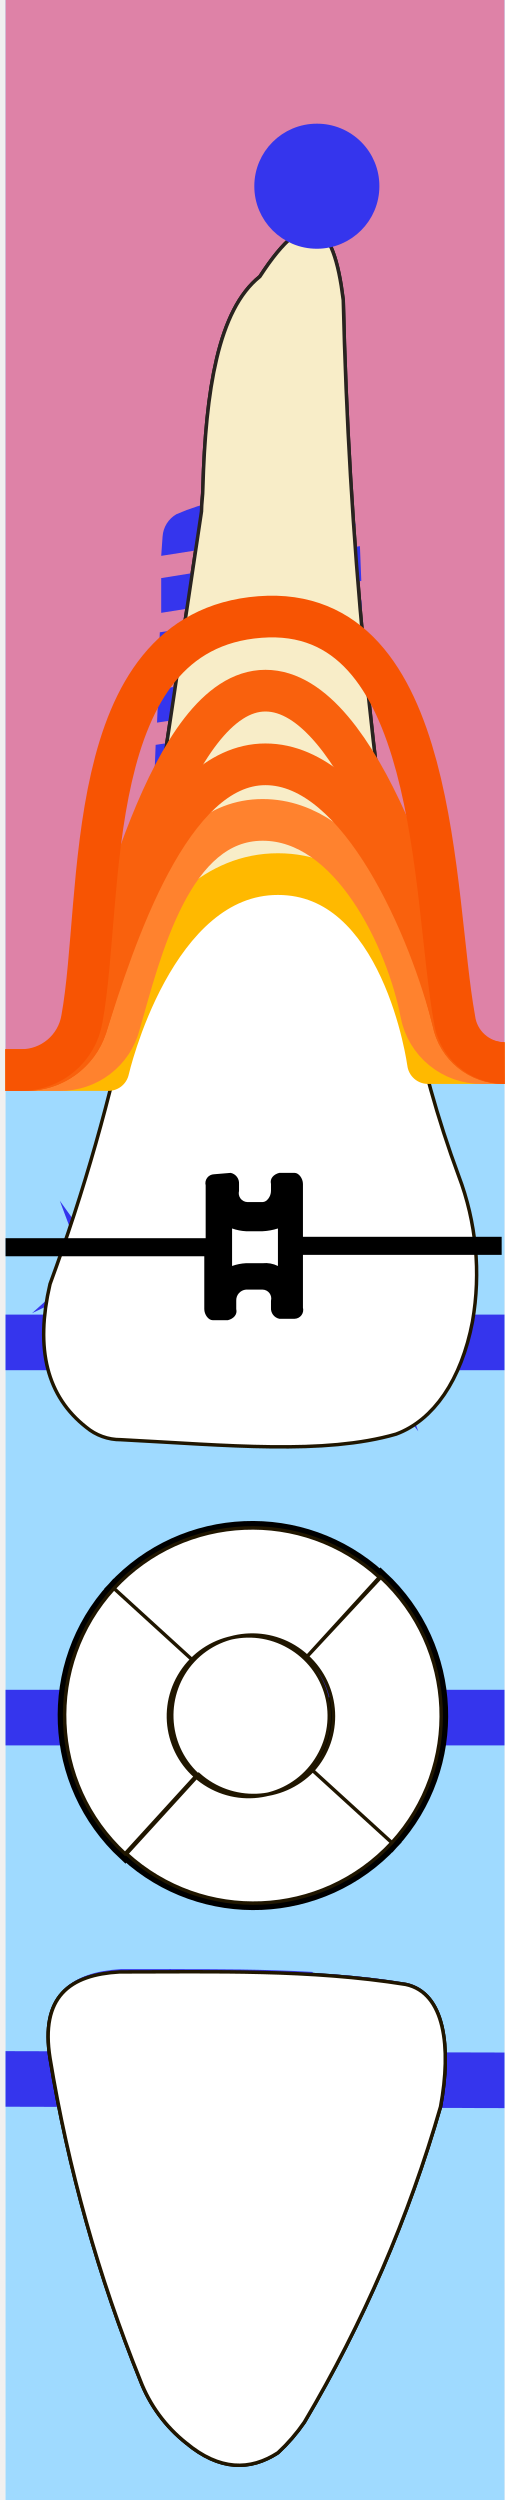
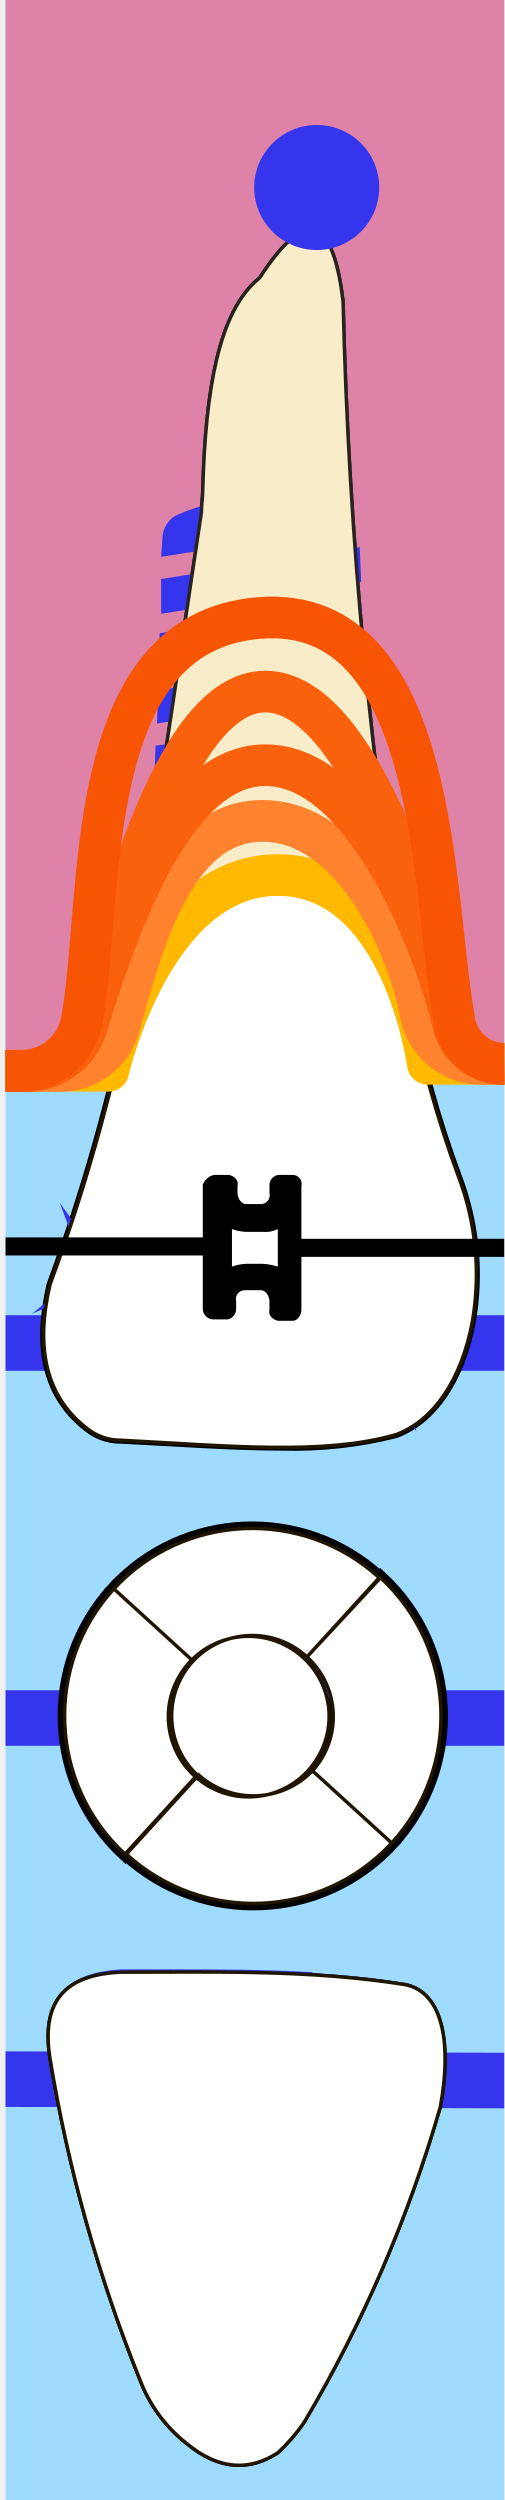
- <svg xmlns="http://www.w3.org/2000/svg" viewBox="0 0 36.3 179.9">
+ <svg xmlns="http://www.w3.org/2000/svg" viewBox="0 0 36.3 179.99">
  <g class="Слой_2" data-name="Слой 2">
    <g class="Слой_1-2" data-name="Слой 1">
      <g class="_21" data-name="21">
-         <path class="background" d="M36.3,0H.4V179.9H36.3Z" style="fill:#9fdaff" />
-         <path class="bone" d="M36.3,0H.4V77H36.3Z" style="fill:#de82a7" />
-         <path class="bridge" d="M.4,151.6v-4l35.9.1v4Zm35.9-26v-4H.4v4Zm0-27v-4H.4v4Z" style="fill:#3535ed" />
-         <path class="root" d="M29.5,72.1a355.25,355.25,0,0,1-4.8-50.5c-.7-5.8-2.5-7.1-6-1.7-3,2.4-3.9,8.2-4.1,15.2,0,.6-.1,1.1-.1,1.7L8.8,74.9" style="fill:#f8edc8;stroke:#292320;stroke-miterlimit:10;stroke-width:0.25px" />
-         <path class="rootCanal" d="M16.7,64l3.7-.9h.3c3.8,1,5.9-.5,2.1-5-2.1,0-.7-28.7-.3-40.5a.91.91,0,0,0-1.8-.2c-3,11.8-4.1,38.9-4.4,40.3l-.5,5.6A.7.7,0,0,0,16.7,64Z" style="fill:#3535ed;stroke:#201600;stroke-miterlimit:10;stroke-width:0.25px" />
-         <path class="implant" d="M11.6,40l14-2.2a1.39,1.39,0,0,0-.7-.8,15.23,15.23,0,0,0-12.2,0,2,2,0,0,0-1,1.6Zm0,4.1L26,41.8l-.1-2.5L11.6,41.6ZM11.4,48l14.7-2.3L26,43.2,11.5,45.5Zm-.1,4,14.9-2.3V47.3L11.4,49.6Zm-.2,4.2,15.2-2.4-.1-2.5-15,2.3Zm0,4,15.4-2.4-.1-2.5L11.1,57.7ZM11,65.3l15.8-2.4-.1-2.5L11,62.8v2.5Zm-.2.4h16l-.1-2.6L10.8,65.6ZM9.3,70.6h19V68.7c0-.2-.1-.3-.2-.6a.91.91,0,0,0-.7-.3H10.3a.91.91,0,0,0-.7.3.85.85,0,0,0-.2.6Zm-.5,4.1h0a.94.94,0,0,0,1,1H27.9a1.08,1.08,0,0,0,1-1V73.5c0-.5-.1-.7-.4-.9-.1,0-.2-.1-.4-.1H10a1.08,1.08,0,0,0-1,1Z" style="fill:#3535ed" />
-         <path class="rootMusk" d="M29.5,72.1a355.25,355.25,0,0,1-4.8-50.5c-.7-5.8-2.5-7.1-6-1.7-3,2.4-3.9,8.2-4.1,15.2,0,.6-.1,1.1-.1,1.7L8.8,74.9" style="fill:#f8edc8;stroke:#292320;stroke-miterlimit:10;stroke-width:0.25px" />
-         <path class="coronaLingual" d="M21.9,174.3a97.38,97.38,0,0,0,9.8-22.7c.8-4.3.3-8.2-2.5-8.8-6.9-1.1-13.8-.9-20.6-.9-3.6.2-5.7,1.8-5,6.2a109.54,109.54,0,0,0,6.5,23.2,10.57,10.57,0,0,0,3.3,4.5c2.4,2,4.6,2,6.6.7A13,13,0,0,0,21.9,174.3Z" style="fill:#fff;stroke:#000;stroke-miterlimit:10;stroke-width:0.25px" />
-         <path class="coronaLingualIncisalDistal" d="M29.2,142.7a50.75,50.75,0,0,0-6.7-.7v6.5H32C32.1,145.5,31.3,143.1,29.2,142.7Z" style="fill:#3535ed" />
-         <path class="coronaLingualIncisalMiddle" d="M22.5,141.9c-3.5-.2-6.9-.2-10.3-.2v6.7H22.5Z" style="fill:#3535ed" />
-         <path class="coronaLingualIncisionMesial" d="M12.3,141.7H8.7c-3.6.2-5.7,1.8-5,6.2l.1.5h8.5Z" style="fill:#3535ed" />
-         <path class="coronaLingualMiddleDistal" d="M22.5,148.4v12.3h6c1.2-3,2.2-6.1,3.2-9.3a29.09,29.09,0,0,0,.4-3.1l-9.6.1Z" style="fill:#3535ed" />
-         <path class="coronaLingualMiddleMiddle" d="M22.5,148.4H12.2v12.3H22.5Z" style="fill:#3535ed" />
-         <path class="coronaLingualMiddleMesial" d="M3.6,148.4a100.06,100.06,0,0,0,2.9,12.3h5.7V148.4Z" style="fill:#3535ed" />
-         <path class="coronaLingualCervicalDistal" d="M28.5,160.7h-6v12.4A88.68,88.68,0,0,0,28.5,160.7Z" style="fill:#3535ed" />
-         <path class="coronaLingualCervicalMiddle" d="M12.2,160.5v13.8l1.2,1.2c2.4,2,4.6,2,6.6.7a8,8,0,0,0,2-2.1l.6-1V160.7H12.2v-.2Z" style="fill:#3535ed" />
-         <path class="coronaLingualCervicalMesial" d="M6.5,160.7a98.38,98.38,0,0,0,3.6,10.4,10.32,10.32,0,0,0,2.1,3.3V160.6l-5.7.1Z" style="fill:#3535ed" />
-         <path class="coronaLabial" d="M20.3,104.2c-2.6,0-5.4-.2-8.4-.3-1.1-.1-2.1-.1-3.2-.2h0a3.92,3.92,0,0,1-2.6-.9c-2.8-2.2-3.7-5.7-2.6-10.4A131.52,131.52,0,0,0,9.3,72c2.3-5.4,6.3-8.7,10.6-8.7s8,3.2,9.7,8.7a79.56,79.56,0,0,0,3.5,12.6,20,20,0,0,1,1,10.6c-.8,4.2-2.8,7.2-5.6,8.2a35.92,35.92,0,0,1-8.2.8Zm-.4-40.8c4,0,7.8,2.9,9.6,8.6A78.44,78.44,0,0,0,33,84.6a19.86,19.86,0,0,1,1,10.5c-.8,4.2-2.8,7.1-5.5,8.1a29.87,29.87,0,0,1-8.2.9c-3.5,0-7.4-.3-11.6-.5a3.84,3.84,0,0,1-2.5-.9c-2.8-2.2-3.7-5.6-2.6-10.3A140.16,140.16,0,0,0,9.4,72c2.4-5.7,6.5-8.6,10.5-8.6m0-.3c-4.4,0-8.5,3.3-10.8,8.7h0A134.72,134.72,0,0,1,3.3,92.2C2.2,97,3.1,100.5,6,102.8a4.27,4.27,0,0,0,2.7,1c1.1.1,2.2.1,3.2.2q4.5.3,8.4.3a31.3,31.3,0,0,0,8.3-.9c2.8-1,4.9-4.1,5.7-8.3a20,20,0,0,0-1-10.6,76.73,76.73,0,0,1-3.5-12.6c-1.8-5.5-5.4-8.8-9.9-8.8Z" style="fill:none" />
-         <path class="coronaLabialIncisalDistal" d="M25.1,91.8v12.1a20.54,20.54,0,0,0,3.4-.7c2.7-1,4.7-3.9,5.5-8.1a18.41,18.41,0,0,0,.3-3.3Z" style="fill:#3535ed" />
-         <path class="coronaLabialIncisalMiddle" d="M11.8,91.8v12a73.85,73.85,0,0,0,13.3,0v-12Z" style="fill:#3535ed" />
-         <path class="coronaLabialIncisionMesial" d="M3.8,91.8c-.1.2-.1.4-.2.6-1.1,4.7-.2,8.1,2.6,10.3a3.84,3.84,0,0,0,2.5.9l3.1.2v-12Z" style="fill:#3535ed" />
-         <path class="coronaLabialMiddleDistal" d="M33,84.7c-.4-1.2-.8-2.3-1.2-3.5H25.1V91.9h9.2A19.54,19.54,0,0,0,33,84.7Z" style="fill:#3535ed" />
-         <path class="coronaLabialMiddleMiddle" d="M25.1,80.7H11.8V91.9H25.1Z" style="fill:#3535ed" />
-         <path class="coronaLabialMiddleMesial" d="M11.8,81.2H7.2c-1,3.6-2.1,7.2-3.4,10.7h8Z" style="fill:#3535ed" />
-         <path class="coronaLabialCervicalDistal" d="M29.5,72.1a13,13,0,0,0-4.3-6.7V81.2h6.6A71.3,71.3,0,0,1,29.5,72.1Z" style="fill:#3535ed" />
-         <path class="coronaLabialCervicalMiddle" d="M25.2,65.4c-4.1-3.2-9.5-2.3-13.3,2.5V81.1H25.2Z" style="fill:#3535ed" />
-         <path class="coronaLabialCervicalMesial" d="M12,68a17.55,17.55,0,0,0-2.4,4.2,84.48,84.48,0,0,1-2.2,9H12Z" style="fill:#3535ed" />
-         <path class="veneer" d="M30.6,93.5c-3.3,1.3-3.8,1.2-6-1.9l-1.5-2.1.9,2.4c1.3,3.6,1.1,4.1-1.7,6.5L20.4,100l2.2-.9c3.3-1.3,3.8-1.2,6,1.9l1.5,2-.9-2.4c-1.2-3.6-1.1-4.1,1.7-6.5l1.9-1.6Zm-3-13.8c-2.1.9-2.3.8-3.7-1.1l-1.5-2.1.9,2.4c.9,2.1.7,2.4-1,3.9l-1.9,1.6,2.2-.9c2.1-.9,2.3-.8,3.7,1.1l1.5,2.1-.9-2.4c-.7-2.3-.6-2.5,1.1-4l1.9-1.6ZM2.3,94.5l2.3-1.1c2.1-.9,2.3-.8,3.7,1.1l1.5,2.1-.9-2.4c-.9-2.1-.7-2.4,1-3.9l1.9-1.6-2.3.9c-2.1.9-2.3.8-3.7-1.1L4.3,86.4l.9,2.4c.9,2.3.7,2.5-1,4L2.3,94.5Z" style="fill:#3535ed" />
-         <path class="coronaTop" d="M13.9,119.5l-5.7-5.2a13.56,13.56,0,0,1,19.1-.8l-5.2,5.7A5.83,5.83,0,0,0,13.9,119.5Zm0,0a5.83,5.83,0,0,0,.3,8.2L9,133.4a13.56,13.56,0,0,1-.8-19.1l5.7,5.2Zm8.6,7.9,5.7,5.2h0a13.56,13.56,0,0,1-19.1.8l5.2-5.7A5.92,5.92,0,0,0,22.5,127.4Zm4.9-13.9a13.56,13.56,0,0,1,.8,19.1l-5.7-5.2a5.83,5.83,0,0,0-.4-8.2Zm-4.5,12.9a5.78,5.78,0,1,1-2.1-7.9A5.74,5.74,0,0,1,22.9,126.4Z" style="fill:#fff;stroke:#000;stroke-miterlimit:10" />
-         <path class="coronaTopBuccal" d="M22.1,119.2l5.2-5.7a13.56,13.56,0,0,0-19.1.8l5.7,5.2A5.83,5.83,0,0,1,22.1,119.2Z" style="fill:#3535ed" />
-         <path class="coronaTopMedial" d="M13.9,119.5l-5.7-5.2A13.56,13.56,0,0,0,9,133.4l5.2-5.7a5.83,5.83,0,0,1-.3-8.2Z" style="fill:#3535ed" />
-         <path class="coronaTopLingual" d="M14.3,127.7l-5.2,5.7a13.56,13.56,0,0,0,19.1-.8h0l-5.7-5.2A5.92,5.92,0,0,1,14.3,127.7Z" style="fill:#3535ed" />
-         <path class="coronaTopDistal" d="M22.1,119.2a5.83,5.83,0,0,1,.4,8.2l5.7,5.2a13.56,13.56,0,0,0-.8-19.1Z" style="fill:#3535ed" />
-         <path class="coronaTopOclusial" d="M20.7,118.7a5.78,5.78,0,1,0,2.1,7.9A5.74,5.74,0,0,0,20.7,118.7Z" style="fill:#3535ed" />
-         <path class="silant" d="M26.2,131.5a19,19,0,0,1-6.9,1.2c-5.8,0-9.2-2.2-9.2-5.4,0-2.7,2.2-4.2,6.4-5.4,3.2-.9,4.7-1.6,4.7-3.1,0-1.3-1.5-2.5-4.1-2.5a13.11,13.11,0,0,0-5,1L11,114.9a15.66,15.66,0,0,1,6-1.1c5.3,0,8.4,2.4,8.4,5.3,0,2.2-2.1,4-6.5,5.1-3.3.9-4.5,1.8-4.5,3.3s1.5,2.7,4.8,2.7a16.09,16.09,0,0,0,5.9-1.3Z" style="fill:#3535ed" />
-         <path class="crown" d="M20,176.5c-2,1.3-4.2,1.3-6.6-.7a10.57,10.57,0,0,1-3.3-4.5,109.54,109.54,0,0,1-6.5-23.2c-.7-4.4,1.4-6,5-6.2,6.8,0,13.7-.2,20.6.9,2.8.6,3.3,4.5,2.5,8.8a97.38,97.38,0,0,1-9.8,22.7A13,13,0,0,1,20,176.5ZM3.6,92.4c-1.1,4.7-.2,8.1,2.6,10.3a3.84,3.84,0,0,0,2.5.9c7.7.4,14.6,1.1,19.8-.4,2.7-1,4.7-3.9,5.5-8.1a19.86,19.86,0,0,0-1-10.5A78.44,78.44,0,0,1,29.5,72C25.9,60.5,14.2,60.6,9.4,72A140.16,140.16,0,0,1,3.6,92.4Zm18.5,26.8,5.2-5.7a13.56,13.56,0,0,0-19.1.8l5.7,5.2A5.83,5.83,0,0,1,22.1,119.2Zm-8.2.3-5.7-5.2A13.56,13.56,0,0,0,9,133.4l5.2-5.7a5.83,5.83,0,0,1-.3-8.2Zm.4,8.2-5.2,5.7a13.56,13.56,0,0,0,19.1-.8h0l-5.7-5.2A5.92,5.92,0,0,1,14.3,127.7Zm7.8-8.5a5.83,5.83,0,0,1,.4,8.2l5.7,5.2a13.56,13.56,0,0,0-.8-19.1Zm-1.3-.7a5.78,5.78,0,1,0,2.1,7.9A5.74,5.74,0,0,0,20.8,118.5Z" style="fill:#fff;stroke:#201600;stroke-miterlimit:10;stroke-width:0.25px" />
-         <path class="braces" d="M20,88.4h0v2.7a2,2,0,0,0-1.1-.2H17.7a3.55,3.55,0,0,0-1,.2V88.4h0a3.55,3.55,0,0,0,1,.2h1.2a4.25,4.25,0,0,0,1.1-.2m-4.6-3.9a.64.64,0,0,0-.6.8v3.8H.4v1.3H14.7v3.8c0,.4.3.8.6.8h1.1c.4-.1.7-.4.6-.8v-.6a.77.77,0,0,1,.7-.8h1.2a.64.64,0,0,1,.6.8v.5a.76.76,0,0,0,.6.8h1.1a.64.64,0,0,0,.6-.8V90.3H36.1V89H21.8V85.2c0-.4-.3-.8-.6-.8H20.1c-.4.1-.7.4-.6.8v.5c0,.4-.3.8-.6.8H17.8a.64.64,0,0,1-.6-.8v-.5a.76.76,0,0,0-.6-.8l-1.2.1Z" />
-         <path class="gum" d="M.4,77H7.8S11,62.9,20,62.9,30.8,76.5,30.8,76.5h5.5" style="fill:none;stroke:#ffb900;stroke-linejoin:round;stroke-width:3px" />
-         <path class="paradontit1" d="M.4,77H4.3a4.39,4.39,0,0,0,4.3-3.3C10.1,68.5,12.3,59,18.9,59c6.4,0,10.4,8.7,11.4,13.9a4.41,4.41,0,0,0,4.4,3.6h1.6" style="fill:none;stroke:#ff822e;stroke-linejoin:round;stroke-width:3px" />
-         <path class="paradontit2" d="M.4,77H1.9a4.54,4.54,0,0,0,4.3-3.1c2-6.3,6-18.9,12.9-18.9S31,67.1,32.6,73.5a3.74,3.74,0,0,0,3.7,3" style="fill:none;stroke:#f9610d;stroke-linejoin:round;stroke-width:3px" />
-         <path class="paradontit3" d="M.4,77H1.9a4.54,4.54,0,0,0,4.3-3.1c2-6.3,6-24.2,12.9-24.2S31,67.1,32.6,73.5a3.67,3.67,0,0,0,3.7,3" style="fill:none;stroke:#f9610d;stroke-linejoin:round;stroke-width:3px" />
-         <path class="paradontit4" d="M.4,77H1.5a4.42,4.42,0,0,0,4.4-3.7c1.6-8.8-.2-27.9,12.8-28.9s12.4,20.1,14,28.9a3.66,3.66,0,0,0,3.6,3.2" style="fill:none;stroke:#f75403;stroke-linejoin:round;stroke-width:3px" />
-         <path class="periodontit" d="M22.8,8.9a4.5,4.5,0,1,0,4.5,4.5A4.48,4.48,0,0,0,22.8,8.9Z" style="fill:#3535ed" />
+         <path class="background" d="M36.3,180H.4V0H36.3Z" style="fill:#9fdaff" />
+         <path class="bone" d="M36.3,77.09H.4V0H36.3Z" style="fill:#de82a7" />
+         <path class="bridge" d="M.4,151.69v-4l35.9.1v4Zm35.9-26v-4H.4v4Zm0-27v-4H.4v4Z" style="fill:#3535ed" />
+         <path class="root" d="M8.8,75l5.7-38.1c0-.6.1-1.1.1-1.7.2-7,1.1-12.8,4.1-15.2,3.5-5.4,5.3-4.1,6,1.7a355.25,355.25,0,0,0,4.8,50.5" style="fill:#f8edc8;stroke:#292320;stroke-miterlimit:10;stroke-width:0.25px" />
+         <path class="rootCanal" d="M15.8,63.39l.5-5.6c.3-1.4,1.4-28.5,4.4-40.3a.91.91,0,0,1,1.8.2c-.4,11.8-1.8,40.5.3,40.5,3.8,4.5,1.7,6-2.1,5h-.3l-3.7.9A.7.7,0,0,1,15.8,63.39Z" style="fill:#3535ed;stroke:#201600;stroke-miterlimit:10;stroke-width:0.25px" />
+         <path class="implant" d="M11.6,40.09l14-2.2a1.39,1.39,0,0,0-.7-.8,15.23,15.23,0,0,0-12.2,0,1.9,1.9,0,0,0-1,1.6Zm0,4.1L26,41.89l-.1-2.5-14.3,2.3Zm-.2,3.9,14.7-2.3-.1-2.5-14.5,2.3Zm-.1,4,14.9-2.3v-2.4l-14.8,2.3Zm-.2,4.2,15.2-2.4-.1-2.5-15,2.3Zm0,4,15.4-2.4-.1-2.5-15.3,2.4Zm-.1,2.6v2.5L26.8,63l-.1-2.5L11,62.89Zm-.2,2.9h16l-.1-2.6-15.9,2.5Zm-1.6,4.9h19v-1.9a1.07,1.07,0,0,0-.2-.6.91.91,0,0,0-.7-.3H10.2a.91.91,0,0,0-.7.3,1.07,1.07,0,0,0-.2.6Zm-.5,4.1h0a1.08,1.08,0,0,0,1,1H27.8a.94.94,0,0,0,1-1v-1.2a1,1,0,0,0-.4-.9c-.1,0-.2-.1-.4-.1H9.9a.94.94,0,0,0-1,1Z" style="fill:#3535ed" />
+         <path class="rootMask" d="M8.8,75l5.7-38.1c0-.6.1-1.1.1-1.7.2-7,1.1-12.8,4.1-15.2,3.5-5.4,5.3-4.1,6,1.7a355.25,355.25,0,0,0,4.8,50.5" style="fill:#f8edc8;stroke:#292320;stroke-miterlimit:10;stroke-width:0.25px" />
+         <path class="coronaLingual" d="M20,176.59c-2,1.3-4.2,1.3-6.6-.7a10.57,10.57,0,0,1-3.3-4.5,109.54,109.54,0,0,1-6.5-23.2c-.7-4.4,1.4-6,5-6.2,6.8,0,13.7-.2,20.6.9,2.8.6,3.3,4.5,2.5,8.8a97.38,97.38,0,0,1-9.8,22.7A13,13,0,0,1,20,176.59Z" style="fill:#fff;stroke:#000;stroke-miterlimit:10;stroke-width:0.25px" />
+         <path class="coronaLingualIncisalDistal" d="M32,148.59H22.5v-6.5a50.75,50.75,0,0,1,6.7.7C31.3,143.19,32.1,145.59,32,148.59Z" style="fill:#3535ed" />
+         <path class="coronaLingualIncisalMiddle" d="M22.5,148.49H12.2v-6.7c3.4,0,6.8,0,10.3.2Z" style="fill:#3535ed" />
+         <path class="coronaLingualIncisionMesial" d="M12.3,148.49H3.8l-.1-.5c-.7-4.4,1.4-6,5-6.2h3.6Z" style="fill:#3535ed" />
+         <path class="coronaLingualMiddleDistal" d="M22.5,148.49l9.6-.1a29.09,29.09,0,0,1-.4,3.1c-1,3.2-2,6.3-3.2,9.3h-6v-12.3Z" style="fill:#3535ed" />
+         <path class="coronaLingualMiddleMiddle" d="M22.5,160.79H12.2v-12.3H22.5Z" style="fill:#3535ed" />
+         <path class="coronaLingualMiddleMesial" d="M12.2,148.49v12.3H6.5a100.06,100.06,0,0,1-2.9-12.3Z" style="fill:#3535ed" />
+         <path class="coronaLingualCervicalDistal" d="M22.5,173.19v-12.4h6A88.68,88.68,0,0,1,22.5,173.19Z" style="fill:#3535ed" />
+         <path class="coronaLingualCervicalMiddle" d="M12.2,160.79H22.6v12.4l-.6,1a8,8,0,0,1-2,2.1c-2,1.3-4.2,1.3-6.6-.7l-1.2-1.2v-13.6Z" style="fill:#3535ed" />
+         <path class="coronaLingualCervicalMesial" d="M6.5,160.79l5.7-.1v13.8a10.32,10.32,0,0,1-2.1-3.3,98.38,98.38,0,0,1-3.6-10.4Z" style="fill:#3535ed" />
+         <path class="coronaLabial" d="M3.6,92.49a140.16,140.16,0,0,0,5.8-20.4c2.4-5.7,6.5-8.6,10.5-8.6s7.8,2.8,9.6,8.6A78.44,78.44,0,0,0,33,84.69a19.86,19.86,0,0,1,1,10.5c-.8,4.2-2.8,7.1-5.5,8.1a29.87,29.87,0,0,1-8.2.9c-3.6,0-7.5-.3-11.6-.5a3.84,3.84,0,0,1-2.5-.9C3.4,100.59,2.5,97.19,3.6,92.49Z" style="fill:#fff;stroke:#000;stroke-miterlimit:10;stroke-width:0.5px" />
+         <path class="coronaLabialIncisalDistal" d="M34.3,91.89a18.41,18.41,0,0,1-.3,3.3c-.8,4.2-2.8,7.1-5.5,8.1a20.54,20.54,0,0,1-3.4.7V91.89Z" style="fill:#3535ed" />
+         <path class="coronaLabialIncisalMiddle" d="M25.1,91.89v12a73.85,73.85,0,0,1-13.3,0v-12Z" style="fill:#3535ed" />
+         <path class="coronaLabialIncisionMesial" d="M11.8,91.89v12l-3.1-.2a3.84,3.84,0,0,1-2.5-.9c-2.8-2.2-3.7-5.6-2.6-10.3.1-.2.1-.4.2-.6Z" style="fill:#3535ed" />
+         <path class="coronaLabialMiddleDistal" d="M34.3,92H25.1V81.29h6.7c.4,1.2.8,2.3,1.2,3.5A19.54,19.54,0,0,1,34.3,92Z" style="fill:#3535ed" />
+         <path class="coronaLabialMiddleMiddle" d="M25.1,92H11.8V80.79H25.1Z" style="fill:#3535ed" />
+         <path class="coronaLabialMiddleMesial" d="M11.8,92h-8c1.3-3.5,2.4-7.1,3.4-10.7h4.6Z" style="fill:#3535ed" />
+         <path class="coronaLabialCervicalDistal" d="M31.8,81.29H25.2V65.49a13,13,0,0,1,4.3,6.7A71.3,71.3,0,0,0,31.8,81.29Z" style="fill:#3535ed" />
+         <path class="coronaLabialCervicalMiddle" d="M25.2,81.19H11.9V68c3.8-4.8,9.2-5.7,13.3-2.5Z" style="fill:#3535ed" />
+         <path class="coronaLabialCervicalMesial" d="M12,81.29H7.4a84.48,84.48,0,0,0,2.2-9,17.55,17.55,0,0,1,2.4-4.2Z" style="fill:#3535ed" />
+         <path class="veneer" d="M30.5,93.59c-3.3,1.3-3.8,1.2-6-1.9L23,89.59l.9,2.4c1.3,3.6,1.1,4.1-1.7,6.5l-1.9,1.6,2.2-.9c3.3-1.3,3.8-1.2,6,1.9l1.5,2-.9-2.4c-1.2-3.6-1.1-4.1,1.7-6.5l1.9-1.6Zm-2.9-13.9c-2.1.9-2.4.8-3.7-1.1l-1.5-2.1.9,2.4c.8,2.2.7,2.4-1,3.9l-1.9,1.6,2.2-.9c2.1-.9,2.4-.8,3.7,1.1l1.5,2.1-.9-2.4c-.7-2.3-.6-2.5,1.1-4l1.9-1.6ZM2.3,94.59l2.3-1c2.1-.9,2.4-.8,3.7,1.1l1.5,2.1-.9-2.4c-.8-2.2-.7-2.4,1-3.9l1.9-1.6-2.3.9c-2.1.9-2.4.8-3.7-1.1l-1.5-2.1L5.2,89c.8,2.3.7,2.5-1,4l-1.9,1.6Z" style="fill:#3535ed" />
+         <path class="coronaTop" d="M13.9,119.59l-5.7-5.2a13.56,13.56,0,0,1,19.1-.8l-5.2,5.7A5.83,5.83,0,0,0,13.9,119.59Zm0,0a5.83,5.83,0,0,0,.3,8.2L9,133.49a13.56,13.56,0,0,1-.8-19.1l5.7,5.2Zm8.6,7.9,5.7,5.2h0a13.56,13.56,0,0,1-19.1.8l5.2-5.7A5.92,5.92,0,0,0,22.5,127.49Zm4.9-13.9a13.56,13.56,0,0,1,.8,19.1l-5.7-5.2a5.83,5.83,0,0,0-.4-8.2Zm-4.5,12.9a5.78,5.78,0,1,1-2.1-7.9A5.74,5.74,0,0,1,22.9,126.49Z" style="fill:#fff;stroke:#000;stroke-miterlimit:10" />
+         <path class="coronaTopBuccal" d="M13.9,119.59l-5.7-5.2a13.56,13.56,0,0,1,19.1-.8l-5.2,5.7A5.83,5.83,0,0,0,13.9,119.59Z" style="fill:#3535ed" />
+         <path class="coronaTopMedial" d="M13.9,119.59a5.83,5.83,0,0,0,.3,8.2L9,133.49a13.56,13.56,0,0,1-.8-19.1l5.7,5.2Z" style="fill:#3535ed" />
+         <path class="coronaTopLingual" d="M22.5,127.49l5.7,5.2h0a13.56,13.56,0,0,1-19.1.8l5.2-5.7A5.92,5.92,0,0,0,22.5,127.49Z" style="fill:#3535ed" />
+         <path class="coronaTopDistal" d="M27.4,113.59a13.56,13.56,0,0,1,.8,19.1l-5.7-5.2a5.83,5.83,0,0,0-.4-8.2Z" style="fill:#3535ed" />
+         <path class="coronaTopOclusial" d="M22.8,126.69a5.78,5.78,0,1,1-2.1-7.9A5.74,5.74,0,0,1,22.8,126.69Z" style="fill:#3535ed" />
+         <path class="silant" d="M25.1,129a16.09,16.09,0,0,1-5.9,1.3c-3.3,0-4.8-1.2-4.8-2.7s1.2-2.4,4.5-3.3c4.4-1.1,6.5-2.9,6.5-5.1,0-2.9-3.1-5.3-8.4-5.3a15.66,15.66,0,0,0-6,1.1l1.1,2.4a13.11,13.11,0,0,1,5-1c2.6,0,4.1,1.2,4.1,2.5,0,1.5-1.5,2.2-4.7,3.1-4.2,1.2-6.4,2.7-6.4,5.4,0,3.2,3.4,5.4,9.2,5.4a19,19,0,0,0,6.9-1.2Z" style="fill:#3535ed" />
+         <path class="crown" d="M20,176.59c-2,1.3-4.2,1.3-6.6-.7a10.57,10.57,0,0,1-3.3-4.5,109.54,109.54,0,0,1-6.5-23.2c-.7-4.4,1.4-6,5-6.2,6.8,0,13.7-.2,20.6.9,2.8.6,3.3,4.5,2.5,8.8a97.38,97.38,0,0,1-9.8,22.7A13,13,0,0,1,20,176.59ZM3.6,92.49c-1.1,4.7-.2,8.1,2.6,10.3a3.84,3.84,0,0,0,2.5.9c7.7.4,14.6,1.1,19.8-.4,2.7-1,4.7-3.9,5.5-8.1a19.86,19.86,0,0,0-1-10.5,78.44,78.44,0,0,1-3.5-12.6c-3.6-11.5-15.3-11.4-20.1,0A140.16,140.16,0,0,1,3.6,92.49Zm18.5,26.8,5.2-5.7a13.56,13.56,0,0,0-19.1.8l5.7,5.2A5.83,5.83,0,0,1,22.1,119.29Zm-8.2.3-5.7-5.2a13.56,13.56,0,0,0,.8,19.1l5.2-5.7a5.83,5.83,0,0,1-.3-8.2Zm.4,8.2-5.2,5.7a13.56,13.56,0,0,0,19.1-.8h0l-5.7-5.2A5.92,5.92,0,0,1,14.3,127.79Zm7.8-8.5a5.83,5.83,0,0,1,.4,8.2l5.7,5.2a13.56,13.56,0,0,0-.8-19.1Zm-1.3-.7a5.78,5.78,0,1,0,2.1,7.9A5.74,5.74,0,0,0,20.8,118.59Z" style="fill:#fff;stroke:#201600;stroke-miterlimit:10;stroke-width:0.25px" />
+         <path class="braces" d="M20,88.49h0v2.7a4.25,4.25,0,0,0-1.1-.2H17.7a3.55,3.55,0,0,0-1,.2v-2.7h0a3.55,3.55,0,0,0,1,.2h1.2a2,2,0,0,0,1.1-.2m-4.6-3.9a1.14,1.14,0,0,0-.8.7v3.8H.4v1.3H14.6v3.8a.77.77,0,0,0,.7.8h1.1a.76.76,0,0,0,.6-.8v-.5a.64.64,0,0,1,.6-.8h1.2c.3,0,.6.4.6.8v.6c-.1.4.2.7.6.8h1.1c.3,0,.6-.4.6-.8v-3.8H36.3v-1.3H21.7v-3.8a.64.64,0,0,0-.6-.8H20a.76.76,0,0,0-.6.8v.5a.64.64,0,0,1-.6.8H17.7c-.3,0-.6-.4-.6-.8v-.5c.1-.4-.2-.7-.6-.8Z" />
+         <path class="gum" d="M36.3,76.59H30.8S29,63,20,63,7.8,77.09,7.8,77.09H.4" style="fill:none;stroke:#ffb900;stroke-linejoin:round;stroke-width:3px" />
+         <path class="paradontit1" d="M36.3,76.59H34.7A4.41,4.41,0,0,1,30.3,73c-1-5.2-5-13.9-11.4-13.9-6.6,0-8.8,9.5-10.3,14.7a4.39,4.39,0,0,1-4.3,3.3H.4" style="fill:none;stroke:#ff822e;stroke-linejoin:round;stroke-width:3px" />
+         <path class="paradontit2" d="M36.3,76.59a3.74,3.74,0,0,1-3.7-3c-1.6-6.4-6.6-18.5-13.5-18.5S8.2,67.69,6.2,74a4.54,4.54,0,0,1-4.3,3.1H.4" style="fill:none;stroke:#f9610d;stroke-linejoin:round;stroke-width:3px" />
+         <path class="paradontit3" d="M36.3,76.59a3.67,3.67,0,0,1-3.7-3c-1.6-6.4-6.6-23.8-13.5-23.8S8.2,67.69,6.2,74a4.54,4.54,0,0,1-4.3,3.1H.4" style="fill:none;stroke:#f9610d;stroke-linejoin:round;stroke-width:3px" />
+         <path class="paradontit4" d="M36.3,76.59a3.66,3.66,0,0,1-3.6-3.2c-1.6-8.8-1-29.9-14-28.9S7.5,64.59,5.9,73.39a4.42,4.42,0,0,1-4.4,3.7H.4" style="fill:none;stroke:#f75403;stroke-linejoin:round;stroke-width:3px" />
+         <path class="periodontit" d="M27.3,13.49A4.5,4.5,0,1,1,22.8,9,4.48,4.48,0,0,1,27.3,13.49Z" style="fill:#3535ed" />
      </g>
    </g>
  </g>
</svg>
